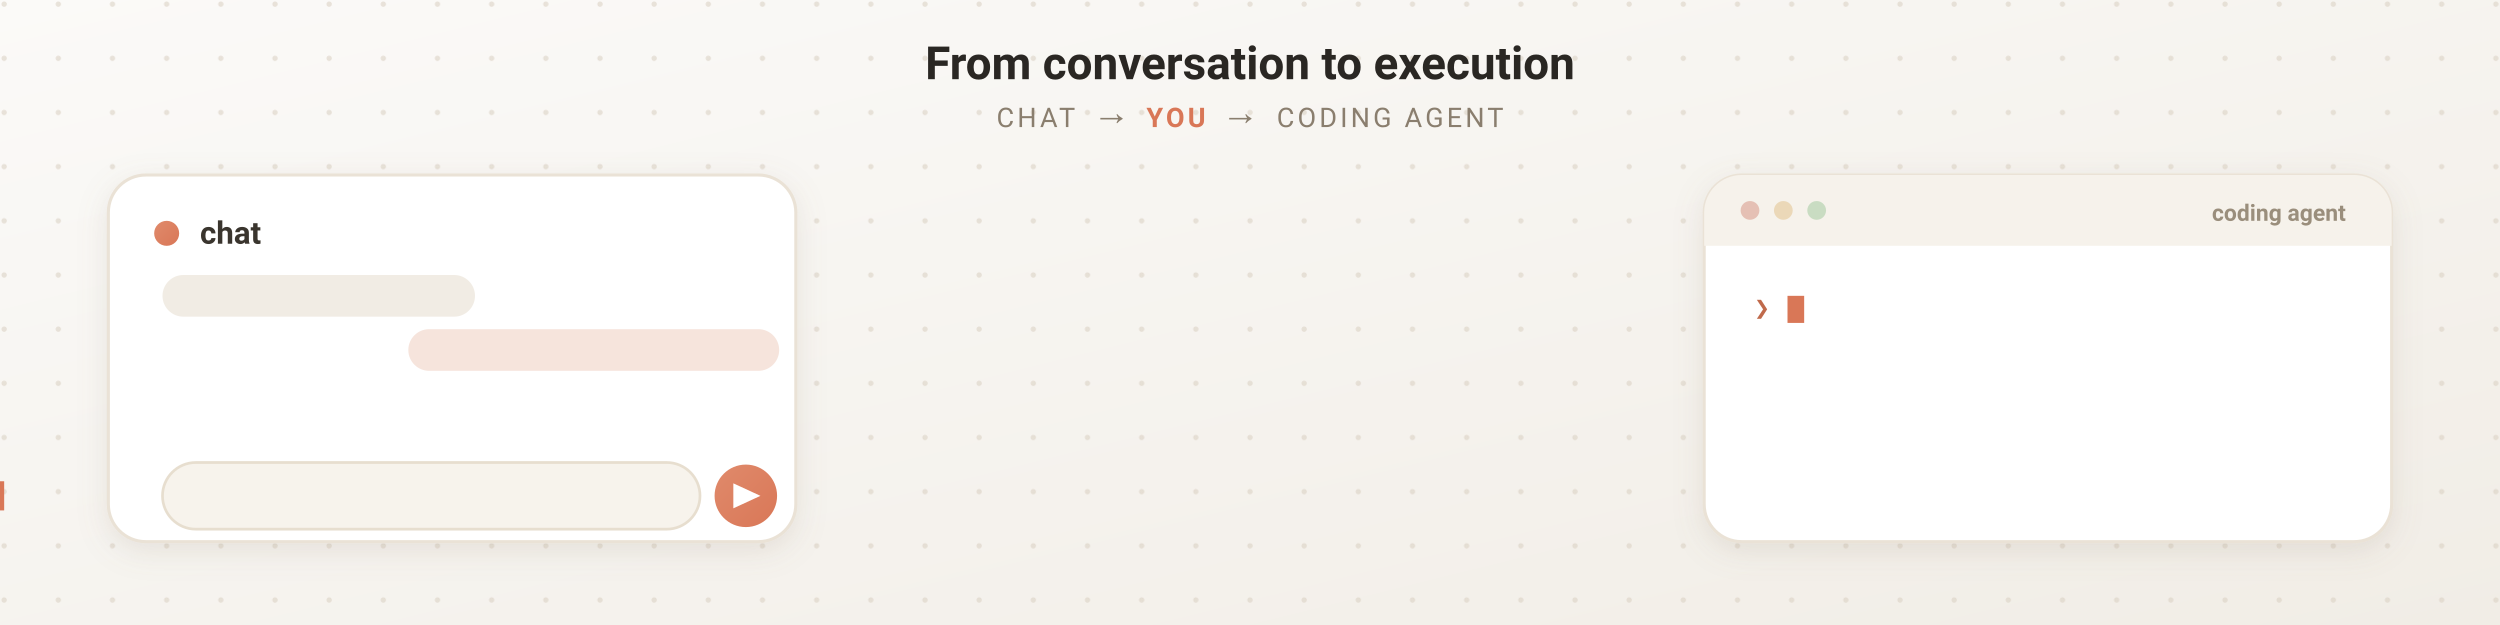
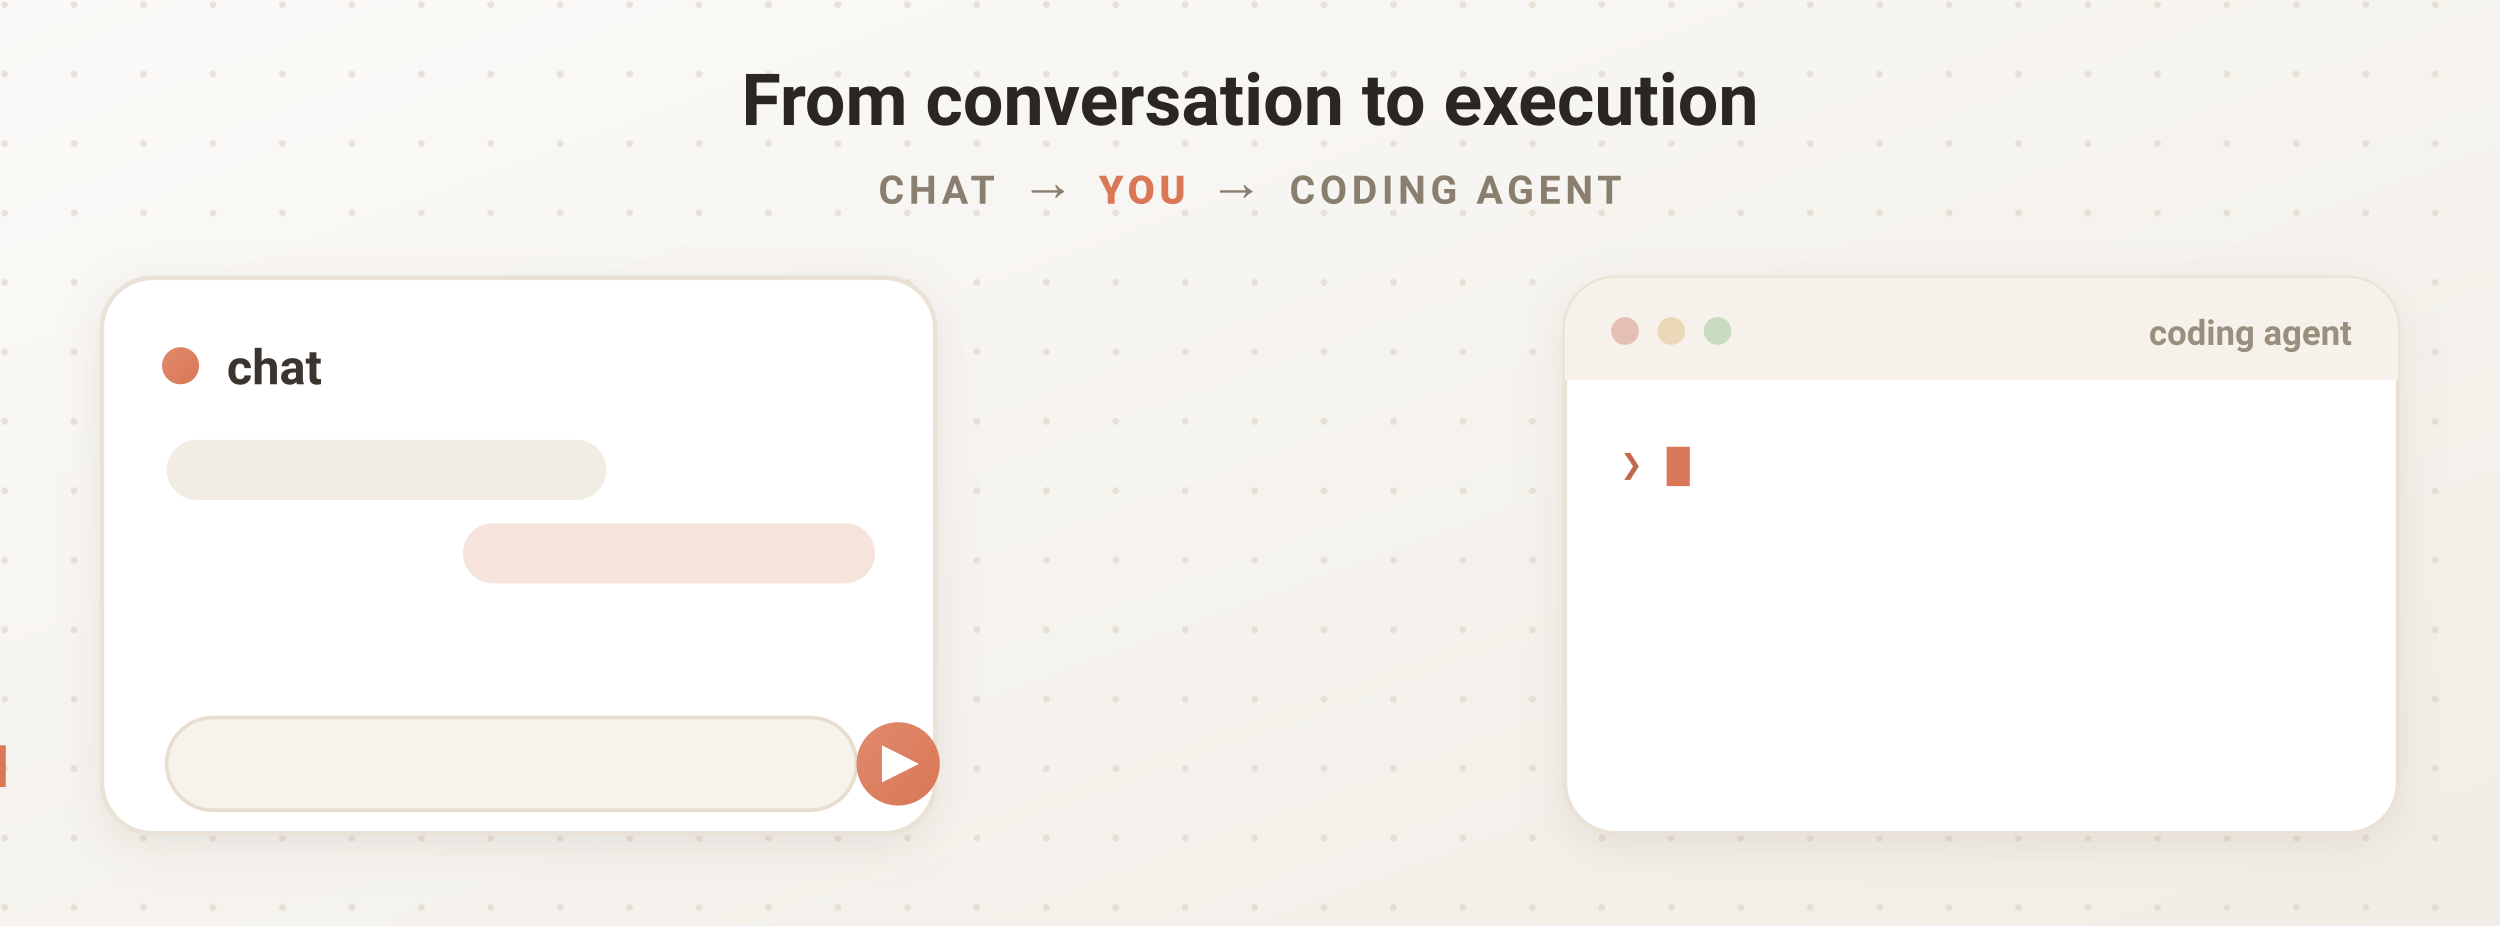
- <svg xmlns="http://www.w3.org/2000/svg" viewBox="0 0 1200 300" width="1200" height="300" font-family="-apple-system, BlinkMacSystemFont, 'Segoe UI', Roboto, Helvetica, Arial, sans-serif" role="img" aria-label="In a chat assistant a request is typed and the skill outputs a context file that emerges from the chat; you carry that file into a coding agent, where work begins">
+ <svg xmlns="http://www.w3.org/2000/svg" viewBox="0 0 1080 400" width="1080" height="400" font-family="-apple-system, BlinkMacSystemFont, 'Segoe UI', Roboto, Helvetica, Arial, sans-serif" role="img" aria-label="In a chat assistant a request is typed and the skill outputs a context file that emerges from the chat; you carry that file into a coding agent, where work begins">
  <defs>
    <linearGradient id="bg" x1="0" y1="0" x2="1" y2="1">
      <stop offset="0" stop-color="#FBFAF8" />
      <stop offset="1" stop-color="#F1EDE6" />
    </linearGradient>
    <linearGradient id="clay" x1="0" y1="0" x2="1" y2="1">
      <stop offset="0" stop-color="#E08A6B" />
      <stop offset="1" stop-color="#D97757" />
    </linearGradient>
    <radialGradient id="glow" cx="0.5" cy="0.5" r="0.5">
      <stop offset="0" stop-color="#D97757" stop-opacity="0.45" />
      <stop offset="1" stop-color="#D97757" stop-opacity="0" />
    </radialGradient>
-     <pattern id="dots" width="26" height="26" patternUnits="userSpaceOnUse">
-       <circle cx="2" cy="2" r="1.3" fill="#D9CFC1" opacity="0.55" />
+     <pattern id="dots" width="30" height="30" patternUnits="userSpaceOnUse">
+       <circle cx="2" cy="2" r="1.5" fill="#D9CFC1" opacity="0.55" />
    </pattern>
    <filter id="soft" x="-40%" y="-40%" width="180%" height="180%">
-       <feDropShadow dx="0" dy="4" stdDeviation="7" flood-color="#9C8E7A" flood-opacity="0.18" />
+       <feDropShadow dx="0" dy="5" stdDeviation="9" flood-color="#9C8E7A" flood-opacity="0.18" />
    </filter>
    <clipPath id="typeclip">
-       <rect x="90" y="226" width="0" height="26">
-         <animate attributeName="width" values="0;0;200;200;0;0" keyTimes="0;0.02;0.16;0.17;0.18;1" dur="12s" repeatCount="indefinite" />
+       <rect x="88" y="316" width="0" height="32">
+         <animate attributeName="width" values="0;0;250;250;0;0" keyTimes="0;0.02;0.16;0.17;0.18;1" dur="12s" repeatCount="indefinite" />
      </rect>
    </clipPath>
  </defs>
-   <rect width="1200" height="300" fill="url(#bg)" />
-   <rect width="1200" height="300" fill="url(#dots)" />
-   <text x="600" y="38" text-anchor="middle" font-size="22" font-weight="700" fill="#2A2723">From conversation to execution</text>
-   <text x="600" y="61" text-anchor="middle" font-size="13" fill="#8A7E6E" letter-spacing="1.5">CHAT  →  <tspan fill="#D97757" font-weight="700">YOU</tspan>  →  CODING AGENT</text>
+   <rect width="1080" height="400" fill="url(#bg)" />
+   <rect width="1080" height="400" fill="url(#dots)" />
+   <text x="540" y="54" text-anchor="middle" font-size="31" font-weight="700" fill="#2A2723">From conversation to execution</text>
+   <text x="540" y="88" text-anchor="middle" font-size="17" font-weight="600" fill="#8A7E6E" letter-spacing="2">CHAT  →  <tspan fill="#D97757" font-weight="800">YOU</tspan>  →  CODING AGENT</text>
  <g filter="url(#soft)">
-     <rect x="52" y="84" width="330" height="176" rx="18" fill="#FFFFFF" stroke="#EAE2D6" stroke-width="1.5" />
+     <rect x="44" y="120" width="360" height="240" rx="22" fill="#FFFFFF" stroke="#EAE2D6" stroke-width="2" />
  </g>
-   <circle cx="80" cy="112" r="6" fill="url(#clay)" />
-   <text x="96" y="117" font-size="15" font-weight="600" fill="#3A352E">chat</text>
+   <circle cx="78" cy="158" r="8" fill="url(#clay)" />
+   <text x="98" y="166" font-size="21" font-weight="700" fill="#3A352E">chat</text>
  <g>
-     <animate attributeName="opacity" values="0;1;1;0;0" keyTimes="0;0.04;0.30;0.36;1" dur="12s" repeatCount="indefinite" />
-     <rect x="78" y="132" width="150" height="20" rx="10" fill="#F1ECE4" />
-     <rect x="196" y="158" width="178" height="20" rx="10" fill="#F6E4DC" />
+     <animate attributeName="opacity" values="0;1;1;0;0" keyTimes="0;0.04;0.16;0.22;1" dur="12s" repeatCount="indefinite" />
+     <rect x="72" y="190" width="190" height="26" rx="13" fill="#F1ECE4" />
+     <rect x="200" y="226" width="178" height="26" rx="13" fill="#F6E4DC" />
  </g>
  <g opacity="0">
    <animate attributeName="opacity" values="0;0;1;1;0;0" keyTimes="0;0.17;0.22;0.30;0.34;1" dur="12s" repeatCount="indefinite" />
-     <ellipse cx="217" cy="197" rx="120" ry="24" fill="url(#glow)" />
-     <rect x="112" y="184" width="210" height="26" rx="13" fill="#FFFFFF" stroke="#D97757" stroke-width="1.5" />
-     <text x="128" y="201" font-size="12.5" font-weight="700" fill="#C06A4B">
-       <tspan fill="#E08A6B">✦ </tspan>coding-agent-handoff</text>
+     <ellipse cx="224" cy="224" rx="150" ry="30" fill="url(#glow)" />
+     <rect x="84" y="206" width="280" height="38" rx="19" fill="#FFFFFF" stroke="#D97757" stroke-width="2" />
+     <text x="106" y="231" font-size="16.5" font-weight="700" fill="#C06A4B">
+       <tspan fill="#E08A6B" font-size="18">✦ </tspan>coding-agent-handoff</text>
  </g>
-   <rect x="78" y="222" width="258" height="32" rx="16" fill="#F7F3EC" stroke="#E7DECF" stroke-width="1.3" />
-   <text x="92" y="243" clip-path="url(#typeclip)" font-family="'SF Mono','JetBrains Mono','Fira Mono',Menlo,Consolas,monospace" font-size="12" fill="#4A4337">
+   <rect x="72" y="310" width="298" height="40" rx="20" fill="#F7F3EC" stroke="#E7DECF" stroke-width="1.6" />
+   <text x="90" y="336" clip-path="url(#typeclip)" font-family="'SF Mono','JetBrains Mono','Fira Mono',Menlo,Consolas,monospace" font-size="15" fill="#4A4337">
    hand off to my coding agent
    <animate attributeName="opacity" values="1;1;0;0" keyTimes="0;0.16;0.19;1" dur="12s" repeatCount="indefinite" />
  </text>
  <g>
    <animate attributeName="opacity" values="1;1;0;0;1" keyTimes="0;0.17;0.175;0.99;1" dur="12s" repeatCount="indefinite" />
-     <rect y="231" width="2" height="14" fill="#D97757">
-       <animate attributeName="x" values="92;92;286;286;92" keyTimes="0;0.02;0.16;0.985;1" dur="12s" repeatCount="indefinite" />
+     <rect y="322" width="2.5" height="18" fill="#D97757">
+       <animate attributeName="x" values="90;90;338;338;90" keyTimes="0;0.02;0.16;0.985;1" dur="12s" repeatCount="indefinite" />
      <animate attributeName="opacity" values="1;1;0;0" keyTimes="0;0.5;0.5;1" dur="0.8s" repeatCount="indefinite" />
    </rect>
  </g>
-   <circle cx="358" cy="238" r="15" fill="url(#clay)" />
-   <path d="M 352 232 L 365 238 L 352 244 Z" fill="#FFFFFF" />
+   <circle cx="388" cy="330" r="18" fill="url(#clay)" />
+   <path d="M 381 322 L 397 330 L 381 338 Z" fill="#FFFFFF" />
  <g filter="url(#soft)">
-     <rect x="818" y="84" width="330" height="176" rx="18" fill="#FFFFFF" stroke="#EAE2D6" stroke-width="1.5" />
-     <path d="M 818 102 a18 18 0 0 1 18 -18 h294 a18 18 0 0 1 18 18 v16 h-330 Z" fill="#F6F2EB" />
+     <rect x="676" y="120" width="360" height="240" rx="22" fill="#FFFFFF" stroke="#EAE2D6" stroke-width="2" />
+     <path d="M 676 142 a22 22 0 0 1 22 -22 h316 a22 22 0 0 1 22 22 v22 h-360 Z" fill="#F6F2EB" />
  </g>
-   <circle cx="840" cy="101" r="4.5" fill="#E5C0B4" />
-   <circle cx="856" cy="101" r="4.5" fill="#EBD8B8" />
-   <circle cx="872" cy="101" r="4.5" fill="#C9DCC2" />
-   <text x="1126" y="106" text-anchor="end" font-size="11" font-weight="600" fill="#9A8E7C">coding agent</text>
-   <g font-family="'SF Mono','JetBrains Mono','Fira Mono',Menlo,Consolas,monospace" font-size="12.5">
+   <circle cx="702" cy="143" r="6" fill="#E5C0B4" />
+   <circle cx="722" cy="143" r="6" fill="#EBD8B8" />
+   <circle cx="742" cy="143" r="6" fill="#C9DCC2" />
+   <text x="1016" y="149" text-anchor="end" font-size="15" font-weight="700" fill="#9A8E7C">coding agent</text>
+   <g font-family="'SF Mono','JetBrains Mono','Fira Mono',Menlo,Consolas,monospace" font-size="16">
    <g>
      <animate attributeName="opacity" values="1;1;0;0;1" keyTimes="0;0.62;0.64;0.99;1" dur="12s" repeatCount="indefinite" />
-       <text x="842" y="152" fill="#C06A4B">❯</text>
-       <rect x="858" y="142" width="8" height="13" fill="#D97757">
+       <text x="700" y="206" fill="#C06A4B">❯</text>
+       <rect x="720" y="193" width="10" height="17" fill="#D97757">
        <animate attributeName="opacity" values="1;1;0;0" keyTimes="0;0.5;0.5;1" dur="0.8s" repeatCount="indefinite" />
      </rect>
    </g>
-     <text x="842" y="148" fill="#5C5345" opacity="0">
+     <text x="700" y="200" fill="#5C5345" opacity="0">
      <tspan fill="#C06A4B">❯ </tspan>reading the brief…
      <animate attributeName="opacity" values="0;0;1;1;0" keyTimes="0;0.65;0.69;0.97;1" dur="12s" repeatCount="indefinite" />
    </text>
-     <text x="842" y="170" fill="#5C5345" opacity="0">
+     <text x="700" y="232" fill="#5C5345" opacity="0">
      <tspan fill="#C06A4B">❯ </tspan>orienting in repo…
      <animate attributeName="opacity" values="0;0;1;1;0" keyTimes="0;0.71;0.75;0.97;1" dur="12s" repeatCount="indefinite" />
    </text>
-     <text x="842" y="192" fill="#4E7A52" font-weight="600" opacity="0">
+     <text x="700" y="264" fill="#4E7A52" font-weight="600" opacity="0">
      <tspan font-weight="700">+ </tspan>implementing the plan
      <animate attributeName="opacity" values="0;0;1;1;0" keyTimes="0;0.77;0.81;0.97;1" dur="12s" repeatCount="indefinite" />
    </text>
-     <text x="842" y="214" fill="#5C5345" opacity="0">
+     <text x="700" y="296" fill="#5C5345" opacity="0">
      <tspan fill="#C06A4B">❯ </tspan>running tests…
      <animate attributeName="opacity" values="0;0;1;1;0" keyTimes="0;0.83;0.86;0.97;1" dur="12s" repeatCount="indefinite" />
    </text>
    <g opacity="0">
      <animate attributeName="opacity" values="0;0;1;1;0" keyTimes="0;0.83;0.86;0.97;1" dur="12s" repeatCount="indefinite" />
-       <rect x="842" y="226" width="220" height="8" rx="4" fill="#EDE6DB" />
-       <rect x="842" y="226" width="0" height="8" rx="4" fill="url(#clay)">
-         <animate attributeName="width" values="0;0;220;220;0" keyTimes="0;0.87;0.94;0.97;1" dur="12s" repeatCount="indefinite" />
+       <rect x="700" y="312" width="300" height="12" rx="6" fill="#EDE6DB" />
+       <rect x="700" y="312" width="0" height="12" rx="6" fill="url(#clay)">
+         <animate attributeName="width" values="0;0;300;300;0" keyTimes="0;0.87;0.94;0.97;1" dur="12s" repeatCount="indefinite" />
      </rect>
    </g>
-     <text x="842" y="252" fill="#4E7A52" font-weight="700" opacity="0">
+     <text x="700" y="348" fill="#4E7A52" font-weight="700" opacity="0">
      <tspan>✓ </tspan>12 passing
      <animate attributeName="opacity" values="0;0;1;1;0" keyTimes="0;0.94;0.96;0.99;1" dur="12s" repeatCount="indefinite" />
    </text>
  </g>
  <g opacity="0">
-     <animate attributeName="opacity" values="0;0;1;1;0;0" keyTimes="0;0.28;0.33;0.62;0.66;1" dur="12s" repeatCount="indefinite" />
-     <animateMotion path="M 300 150 C 470 105, 710 105, 868 150" keyTimes="0;0.45;0.62;1" keyPoints="0;0;1;1" calcMode="linear" dur="12s" repeatCount="indefinite" />
+     <animate attributeName="opacity" values="0;0;1;1;0;0" keyTimes="0;0.30;0.34;0.62;0.66;1" dur="12s" repeatCount="indefinite" />
+     <animateMotion path="M 224 224 C 420 150, 600 150, 748 232" keyTimes="0;0.45;0.62;1" keyPoints="0;0;1;1" calcMode="linear" dur="12s" repeatCount="indefinite" />
    <g>
-       <animateTransform attributeName="transform" type="scale" values="0.55;0.55;1;1" keyTimes="0;0.30;0.40;1" dur="12s" repeatCount="indefinite" />
-       <circle cx="0" cy="0" r="30" fill="url(#glow)">
-         <animate attributeName="r" values="24;34;24" dur="1.4s" repeatCount="indefinite" />
+       <animateTransform attributeName="transform" type="scale" values="0.5;0.5;1;1" keyTimes="0;0.30;0.40;1" dur="12s" repeatCount="indefinite" />
+       <circle cx="0" cy="0" r="40" fill="url(#glow)">
+         <animate attributeName="r" values="32;44;32" dur="1.4s" repeatCount="indefinite" />
      </circle>
      <g filter="url(#soft)">
-         <path d="M -26 -32 H 14 L 26 -20 V 32 H -26 Z" fill="#FFFFFF" stroke="#D97757" stroke-width="2" stroke-linejoin="round" />
-         <path d="M 14 -32 V -20 H 26 Z" fill="#F6E5DD" stroke="#D97757" stroke-width="2" stroke-linejoin="round" />
+         <path d="M -32 -40 H 18 L 32 -26 V 40 H -32 Z" fill="#FFFFFF" stroke="#D97757" stroke-width="2.4" stroke-linejoin="round" />
+         <path d="M 18 -40 V -26 H 32 Z" fill="#F6E5DD" stroke="#D97757" stroke-width="2.4" stroke-linejoin="round" />
      </g>
-       <rect x="-18" y="-24" width="22" height="4" rx="2" fill="#E2A488" />
-       <rect x="-18" y="-13" width="36" height="3.5" rx="1.75" fill="#EFCBBA" />
-       <rect x="-18" y="-4" width="32" height="3.5" rx="1.75" fill="#EFCBBA" />
-       <rect x="-18" y="5" width="36" height="3.5" rx="1.75" fill="#EFCBBA" />
-       <rect x="-18" y="14" width="22" height="3.5" rx="1.75" fill="#EFCBBA" />
-       <text x="0" y="48" text-anchor="middle" font-size="11" font-weight="700" fill="#C06A4B" letter-spacing="0.3">TASK.md</text>
+       <rect x="-22" y="-30" width="28" height="5" rx="2.5" fill="#E2A488" />
+       <rect x="-22" y="-16" width="44" height="4.5" rx="2.25" fill="#EFCBBA" />
+       <rect x="-22" y="-5" width="40" height="4.5" rx="2.25" fill="#EFCBBA" />
+       <rect x="-22" y="6" width="44" height="4.5" rx="2.25" fill="#EFCBBA" />
+       <rect x="-22" y="17" width="28" height="4.5" rx="2.25" fill="#EFCBBA" />
+       <text x="0" y="60" text-anchor="middle" font-size="15" font-weight="700" fill="#C06A4B" letter-spacing="0.4">TASK.md</text>
      <g opacity="0">
-         <animate attributeName="opacity" values="0;0;1;1;0;0" keyTimes="0;0.33;0.35;0.43;0.46;1" dur="12s" repeatCount="indefinite" />
-         <g transform="translate(20,-26)" stroke="#D97757" stroke-width="2" fill="none" stroke-linecap="round" stroke-linejoin="round">
-           <path d="M 0 -5 V 4" />
-           <path d="M -4 0 L 0 4 L 4 0" />
-           <path d="M -5 7 H 5" />
+         <animate attributeName="opacity" values="0;0;1;1;0;0" keyTimes="0;0.34;0.36;0.43;0.46;1" dur="12s" repeatCount="indefinite" />
+         <g transform="translate(26,-32)" stroke="#D97757" stroke-width="2.4" fill="none" stroke-linecap="round" stroke-linejoin="round">
+           <path d="M 0 -6 V 5" />
+           <path d="M -5 0 L 0 5 L 5 0" />
+           <path d="M -6 9 H 6" />
        </g>
      </g>
-       <circle cx="14" cy="8" r="2" fill="none" stroke="#D97757" stroke-width="2">
-         <animate attributeName="r" values="2;2;16;2" keyTimes="0;0.44;0.49;1" dur="12s" repeatCount="indefinite" />
+       <circle cx="18" cy="12" r="2" fill="none" stroke="#D97757" stroke-width="2.4">
+         <animate attributeName="r" values="2;2;20;2" keyTimes="0;0.44;0.49;1" dur="12s" repeatCount="indefinite" />
        <animate attributeName="opacity" values="0;0;0.7;0" keyTimes="0;0.44;0.49;1" dur="12s" repeatCount="indefinite" />
      </circle>
      <g opacity="0">
        <animate attributeName="opacity" values="0;0;1;1;0" keyTimes="0;0.47;0.50;0.60;0.64" dur="12s" repeatCount="indefinite" />
-         <rect x="26" y="14" width="34" height="18" rx="9" fill="#D97757" />
-         <text x="43" y="27" text-anchor="middle" font-size="11" font-weight="700" fill="#FFFFFF">you</text>
+         <rect x="34" y="20" width="44" height="24" rx="12" fill="#D97757" />
+         <text x="56" y="37" text-anchor="middle" font-size="14" font-weight="700" fill="#FFFFFF">you</text>
      </g>
      <g opacity="0">
        <animate attributeName="opacity" values="0;0;1;1;0" keyTimes="0;0.43;0.46;0.61;0.65" dur="12s" repeatCount="indefinite" />
-         <path d="M 14 8 L 14 30 L 20 24 L 24 32 L 28 30 L 24 22 L 31 22 Z" fill="#2A2723" stroke="#FFFFFF" stroke-width="1.4" stroke-linejoin="round" />
+         <path d="M 18 12 L 18 42 L 26 34 L 31 44 L 36 42 L 31 32 L 41 32 Z" fill="#2A2723" stroke="#FFFFFF" stroke-width="1.8" stroke-linejoin="round" />
      </g>
    </g>
  </g>
</svg>
